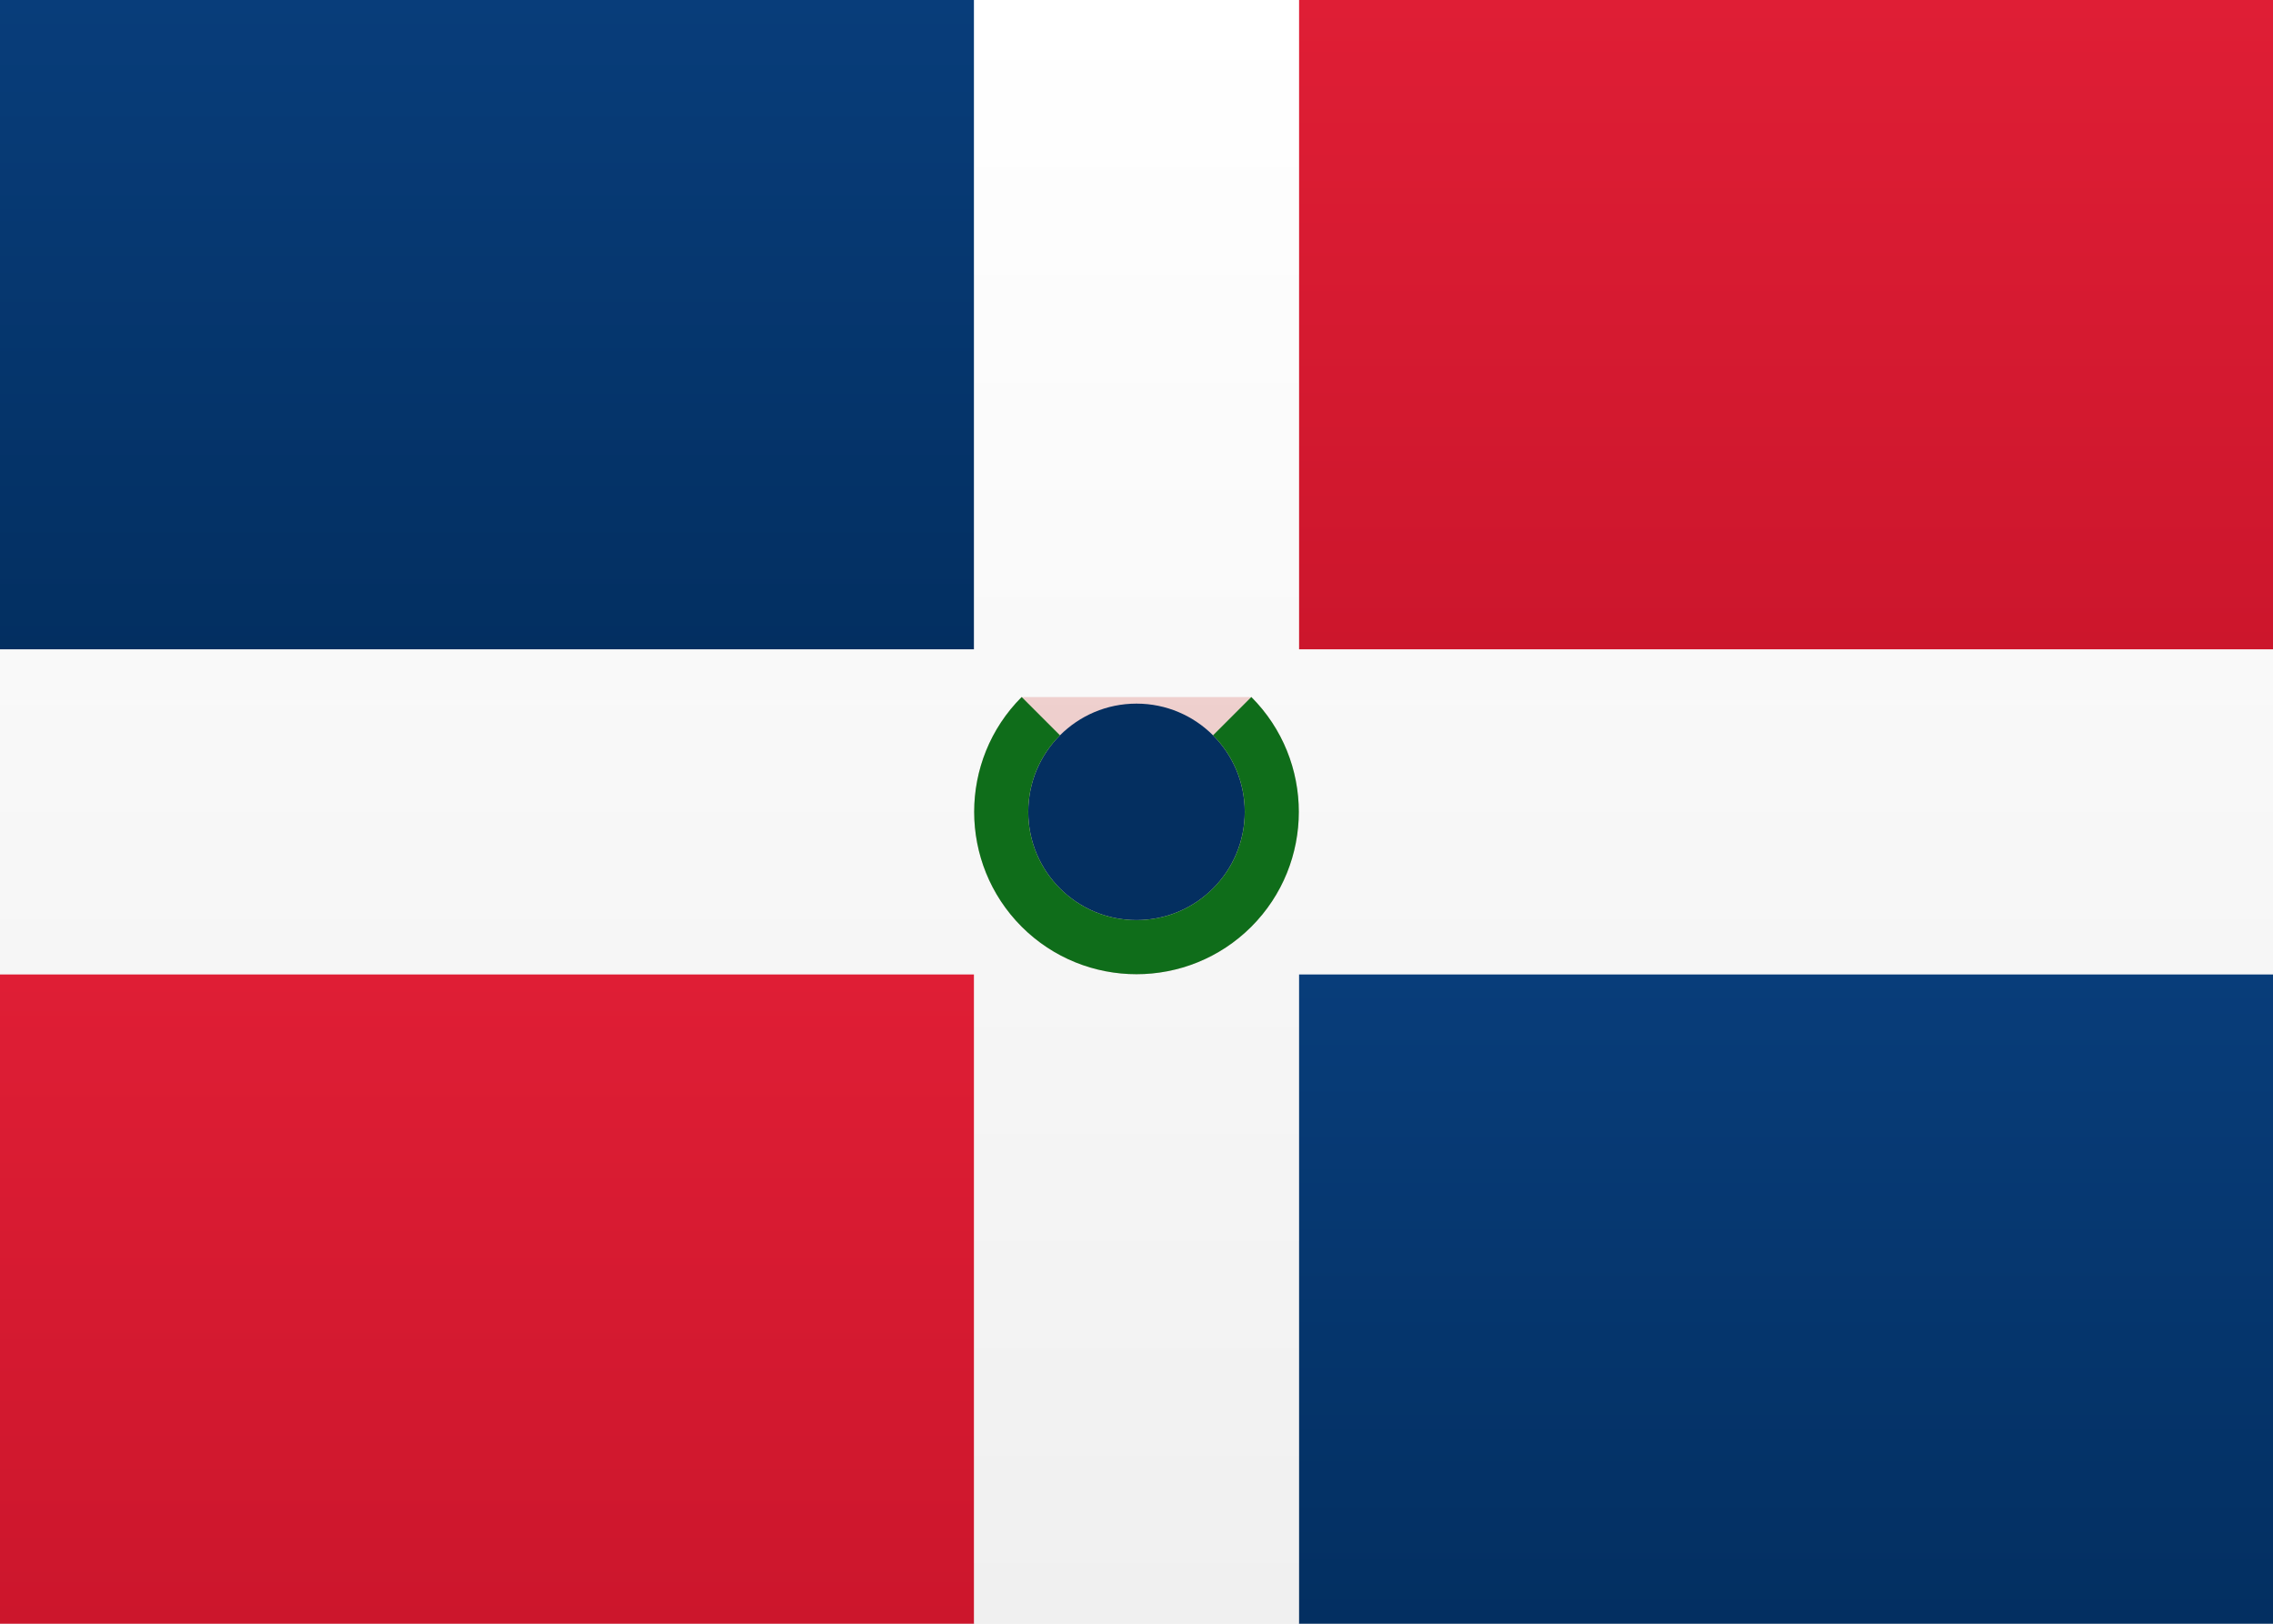
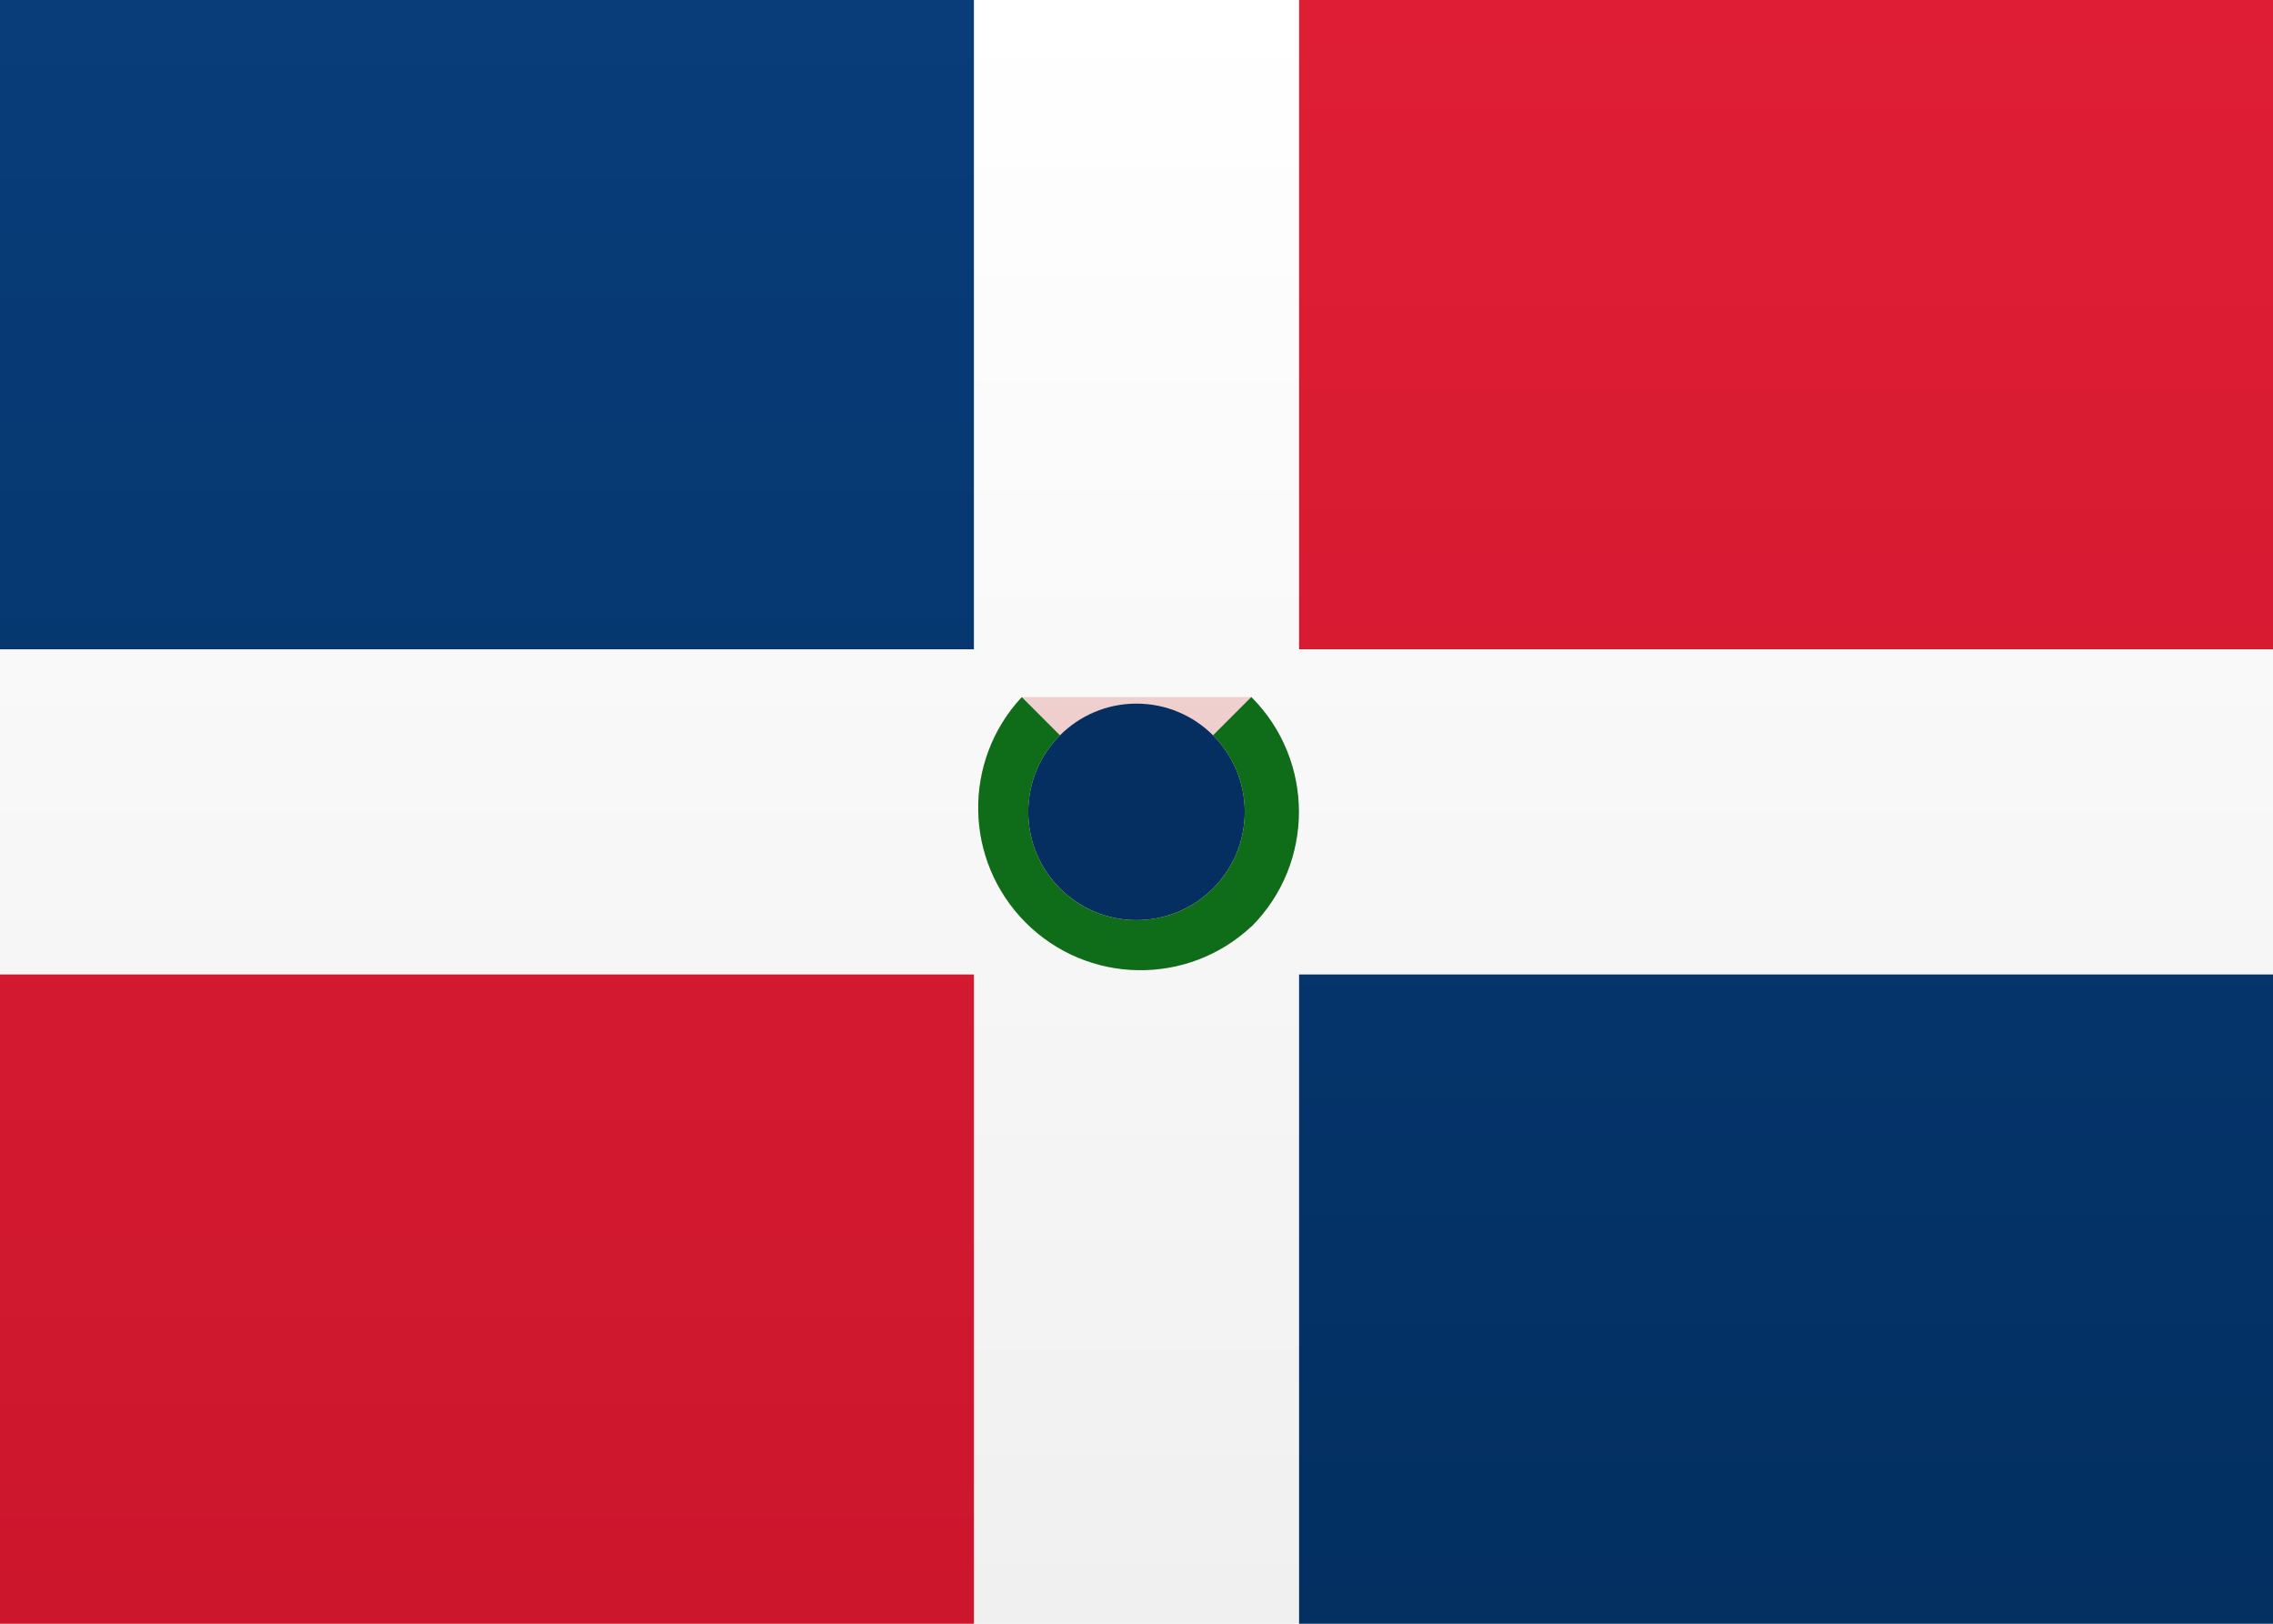
- <svg xmlns="http://www.w3.org/2000/svg" width="21px" height="15px" viewBox="0 0 21 15" version="1.1">
+ <svg xmlns="http://www.w3.org/2000/svg" width="21" height="15">
  <defs>
-     <linearGradient x1="50%" y1="0%" x2="50%" y2="100%" id="linearGradient-1">
-       <stop stop-color="#FFFFFF" offset="0%" />
+     <linearGradient x1="50%" y1="0%" x2="50%" y2="100%" id="a">
+       <stop stop-color="#FFF" offset="0%" />
      <stop stop-color="#F0F0F0" offset="100%" />
    </linearGradient>
-     <linearGradient x1="50%" y1="0%" x2="50%" y2="100%" id="linearGradient-2">
+     <linearGradient x1="50%" y1="0%" x2="50%" y2="100%" id="b">
      <stop stop-color="#083D7A" offset="0%" />
      <stop stop-color="#032F61" offset="100%" />
    </linearGradient>
-     <linearGradient x1="50%" y1="0%" x2="50%" y2="100%" id="linearGradient-3">
+     <linearGradient x1="50%" y1="0%" x2="50%" y2="100%" id="c">
      <stop stop-color="#DF1E35" offset="0%" />
      <stop stop-color="#CC162C" offset="100%" />
    </linearGradient>
  </defs>
-   <g id="Symbols" stroke="none" stroke-width="1" fill="none" fill-rule="evenodd">
-     <g id="DO">
-       <rect id="FlagBackground" fill="url(#linearGradient-1)" x="0" y="0" width="21" height="15" />
-       <rect id="Rectangle-2" fill="url(#linearGradient-2)" x="0" y="0" width="9" height="6" />
-       <rect id="Rectangle-2" fill="url(#linearGradient-2)" x="12" y="9" width="9" height="6" />
-       <rect id="Rectangle-2" fill="url(#linearGradient-3)" x="0" y="9" width="9" height="6" />
-       <rect id="Rectangle-2" fill="url(#linearGradient-3)" x="12" y="0" width="9" height="6" />
-       <path d="M9,6 L0,6 L0,9 L9,9 L9,15 L12,15 L12,9 L21,9 L21,6 L12,6 L12,0 L9,0 L9,6 Z" id="Rectangle-2" fill="url(#linearGradient-1)" />
-       <path d="M10.5,6 C9.672,6 9,6.672 9,7.5 C9,8.328 9.672,9 10.5,9 L10.5,9 C11.328,9 12,8.328 12,7.5" id="Oval-85" fill-opacity="0.2" fill="#C93127" transform="translate(10.5, 7.5) rotate(-45) translate(-10.5, -7.5) " />
-       <circle id="Oval-85" fill="#042F60" cx="10.5" cy="7.5" r="1" />
-       <path d="M11.561,8.561 C10.975,9.146 10.025,9.146 9.439,8.561 C8.854,7.975 8.854,7.025 9.439,6.439 L9.793,6.793 C9.402,7.183 9.402,7.817 9.793,8.207 C10.183,8.598 10.817,8.598 11.207,8.207 C11.598,7.817 11.598,7.183 11.207,6.793 L11.561,6.439 C12.146,7.025 12.146,7.975 11.561,8.561 Z M11.561,8.561 C10.975,9.146 10.025,9.146 9.439,8.561 C8.854,7.975 8.854,7.025 9.439,6.439 L9.793,6.793 C9.402,7.183 9.402,7.817 9.793,8.207 C10.183,8.598 10.817,8.598 11.207,8.207 C11.598,7.817 11.598,7.183 11.207,6.793 L11.561,6.439 C12.146,7.025 12.146,7.975 11.561,8.561 Z" id="Oval-85" fill="#0F6D1A" fill-rule="nonzero" />
-     </g>
+   <g fill="none" fill-rule="evenodd">
+     <path fill="url(#a)" d="M0 0h21v15H0z" />
+     <path fill="url(#b)" d="M0 0h9v6H0zM12 9h9v6h-9z" />
+     <path fill="url(#c)" d="M0 9h9v6H0zM12 0h9v6h-9z" />
+     <path d="M9 6H0v3h9v6h3V9h9V6h-9V0H9v6z" fill="url(#a)" />
+     <path d="M9.44 6.44a1.5 1.5 0 0 0 2.12 2.12 1.5 1.5 0 0 0 0-2.12" fill-opacity=".2" fill="#C93127" />
+     <circle fill="#042F60" cx="10.5" cy="7.5" r="1" />
+     <path d="M11.56 8.56a1.5 1.5 0 0 1-2.12-2.12l.353.353a1 1 0 1 0 1.414 0l.354-.354a1.5 1.5 0 0 1 0 2.122zm0 0a1.5 1.5 0 0 1-2.12-2.12l.353.353a1 1 0 1 0 1.414 0l.354-.354a1.5 1.5 0 0 1 0 2.122z" fill="#0F6D1A" fill-rule="nonzero" />
  </g>
</svg>
